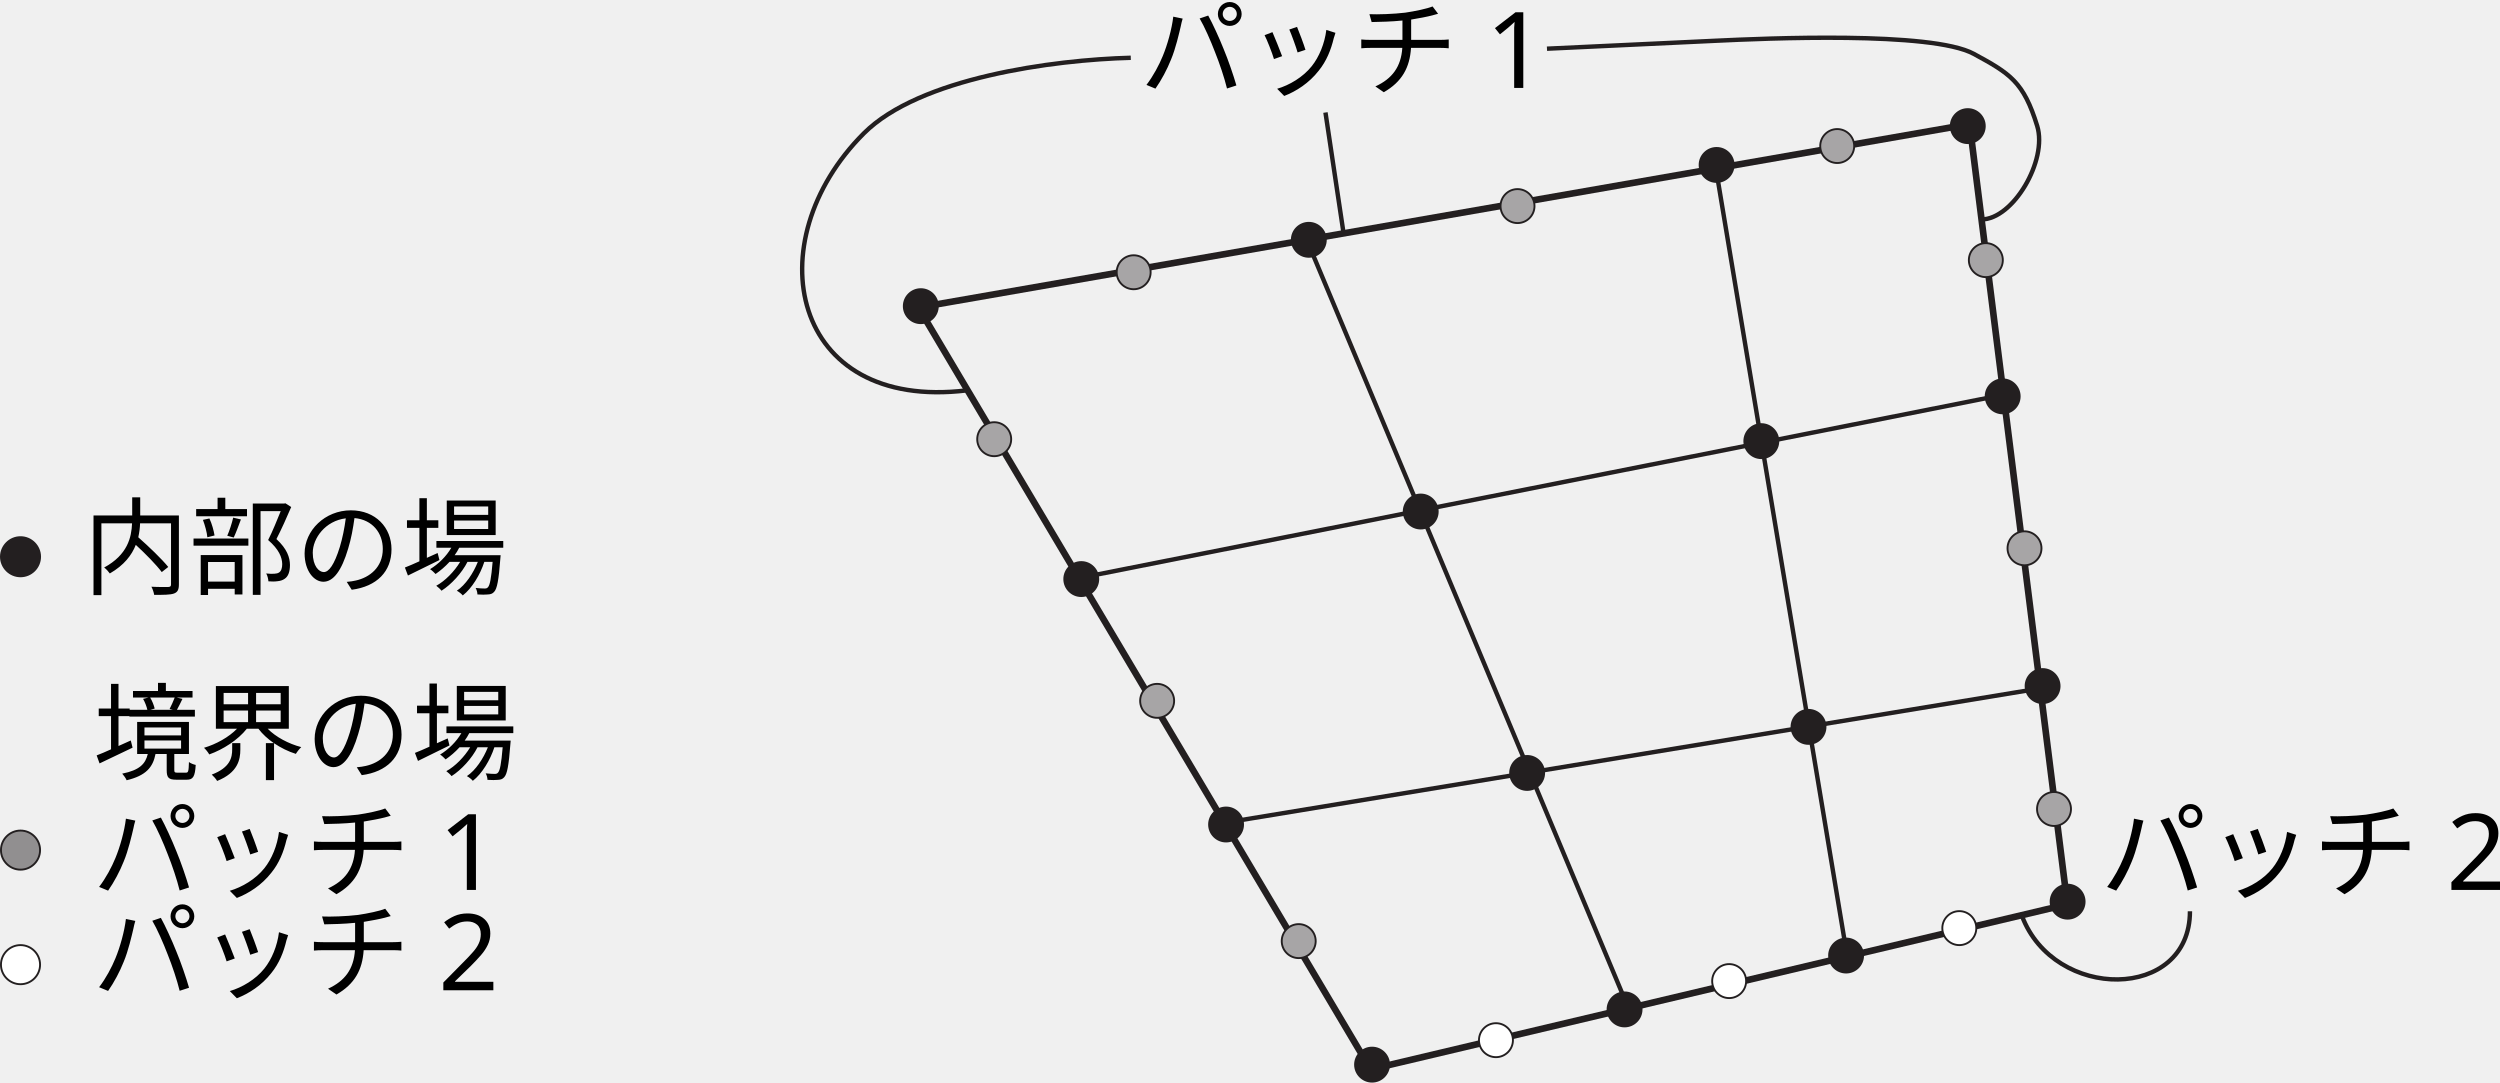
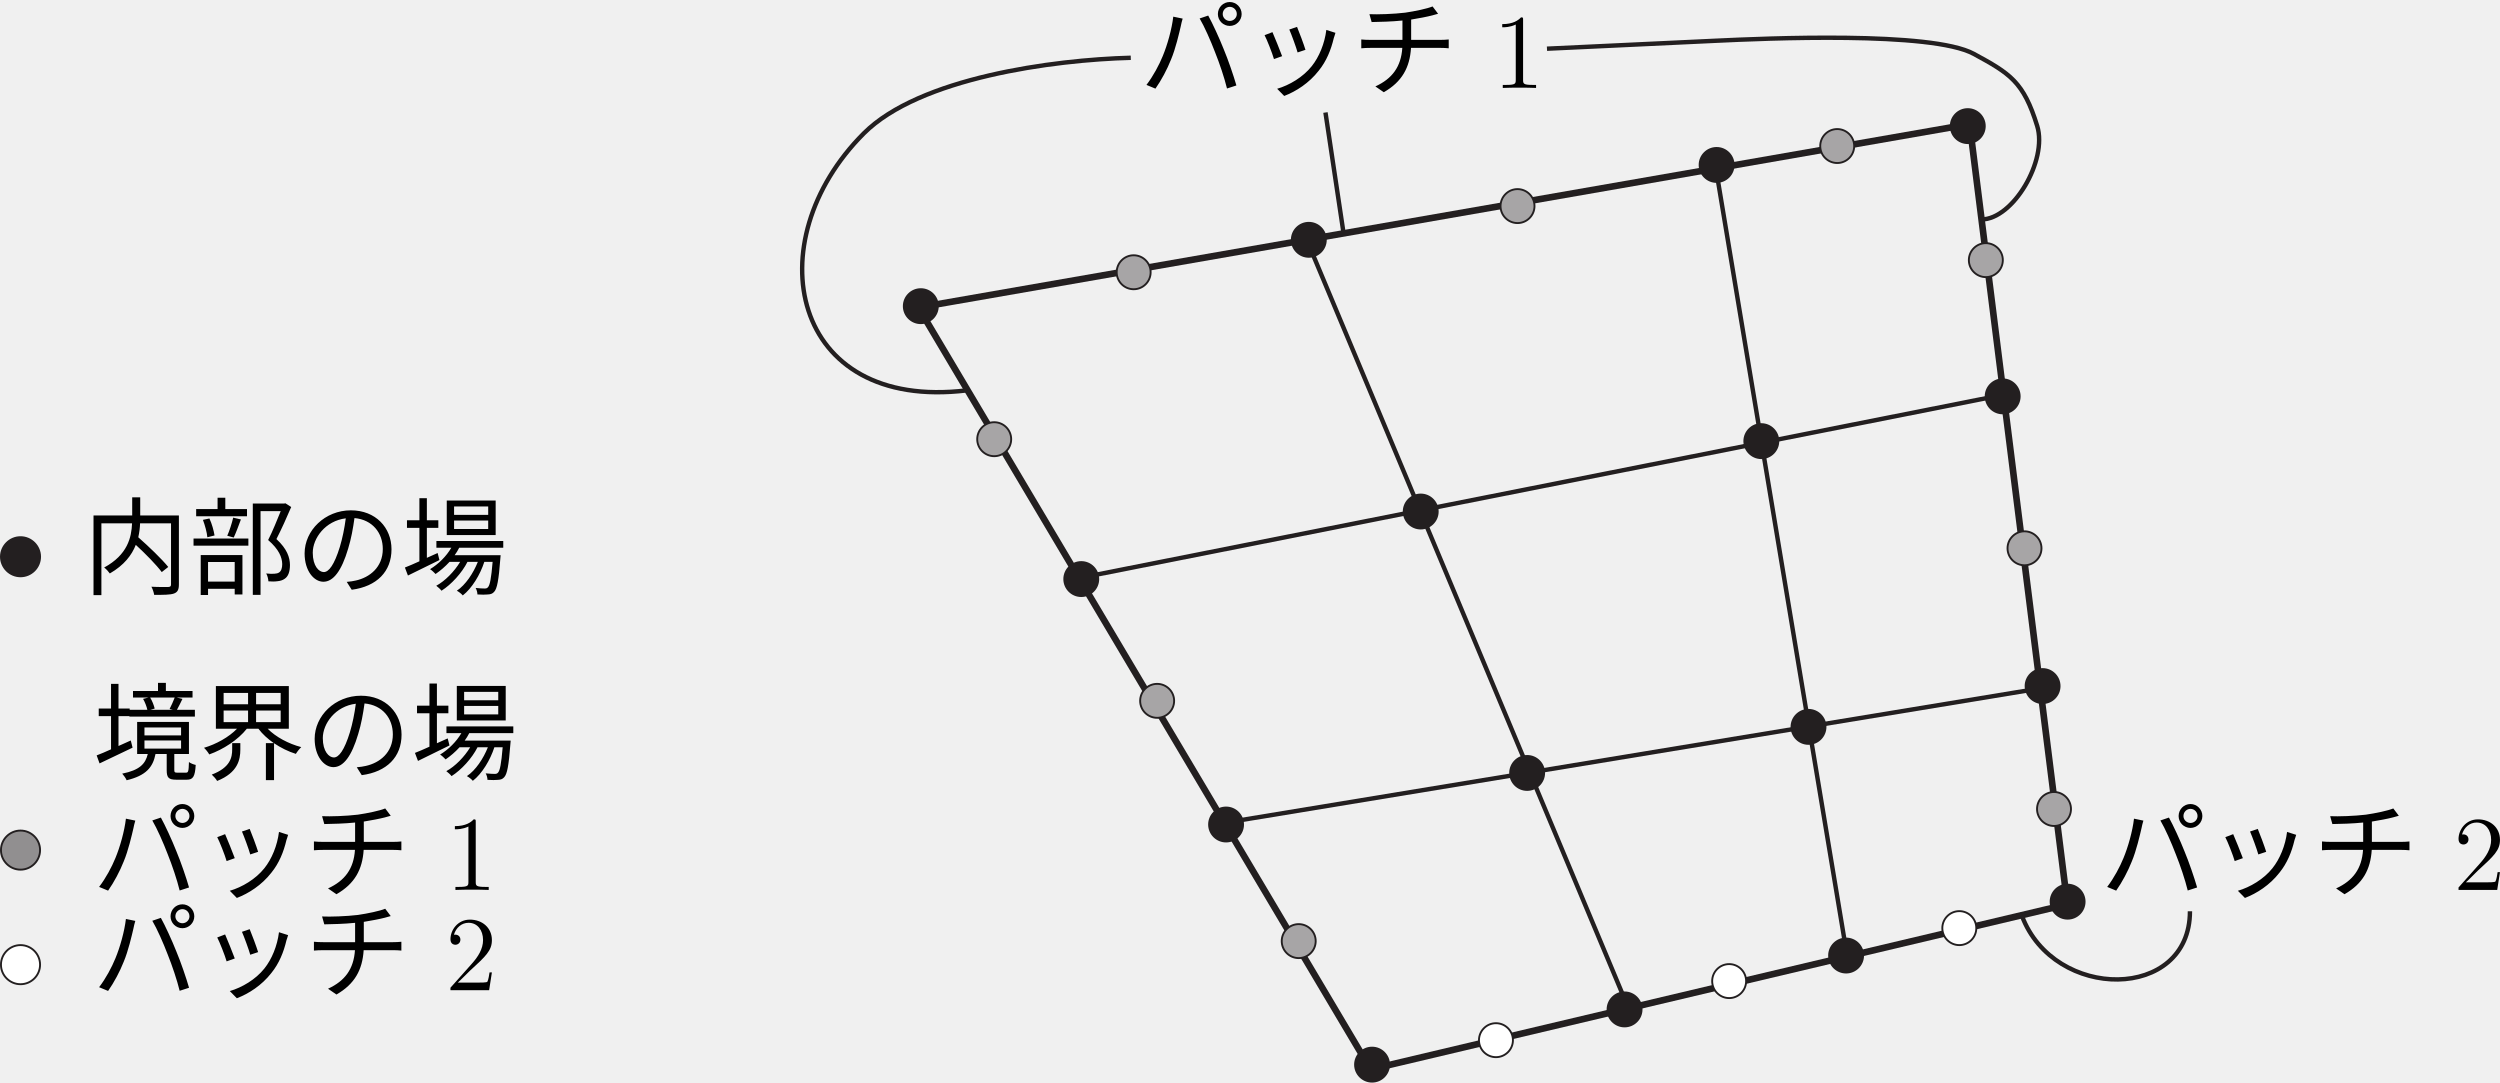
<svg xmlns="http://www.w3.org/2000/svg" id="svg2" version="1.1" width="353.455" height="153.058" xml:space="preserve">
  <defs id="defs6">
    <clipPath clipPathUnits="userSpaceOnUse" id="clipPath30">
      <path d="m 1723.51,5301.95 2490,0 0,1179.8 -2490,0 0,-1179.8 z" id="path32" />
    </clipPath>
    <clipPath clipPathUnits="userSpaceOnUse" id="clipPath256">
      <path d="m 1723.51,3916.75 2490,0 0,1179.81 -2490,0 0,-1179.81 z" id="path258" />
    </clipPath>
    <clipPath clipPathUnits="userSpaceOnUse" id="clipPath500">
      <path d="m 1723.51,2511.25 2490,0 0,1199.96 -2490,0 0,-1199.96 z" id="path502" />
    </clipPath>
  </defs>
  <g id="g10" transform="matrix(1.25,0,0,-1.25,-215.7868,468.1764)">
    <path id="path504" style="fill:#231f20;fill-opacity:1;fill-rule:evenodd;stroke:none" d="m 174.949,313.782 c 1.216,0 2.21,-0.995 2.21,-2.212 0,-1.216 -0.994,-2.211 -2.21,-2.211 -1.218,0 -2.213,0.995 -2.213,2.211 0,1.217 0.995,2.212 2.213,2.212" />
    <path d="m 174.95,313.782 c 1.216,0 2.211,-0.995 2.211,-2.213 0,-1.215 -0.995,-2.21 -2.211,-2.21 -1.217,0 -2.212,0.995 -2.212,2.21 0,1.218 0.995,2.213 2.212,2.213 z" style="fill:none;stroke:#231f20;stroke-width:0.216;stroke-linecap:butt;stroke-linejoin:miter;stroke-miterlimit:2.613;stroke-opacity:1;stroke-dasharray:none" id="path508" />
    <path id="path510" style="fill:#918f90;fill-opacity:1;fill-rule:evenodd;stroke:none" d="m 174.949,280.6 c 1.216,0 2.21,-0.99 2.21,-2.209 0,-1.216 -0.994,-2.214 -2.21,-2.214 -1.218,0 -2.213,0.998 -2.213,2.214 0,1.219 0.995,2.209 2.213,2.209" />
    <path d="m 174.95,280.6 c 1.216,0 2.211,-0.99 2.211,-2.209 0,-1.216 -0.995,-2.213 -2.211,-2.213 -1.217,0 -2.212,0.997 -2.212,2.213 0,1.219 0.995,2.209 2.212,2.209 z" style="fill:none;stroke:#231f20;stroke-width:0.216;stroke-linecap:butt;stroke-linejoin:miter;stroke-miterlimit:2.613;stroke-opacity:1;stroke-dasharray:none" id="path514" />
    <path id="path516" style="fill:#ffffff;fill-opacity:1;fill-rule:evenodd;stroke:none" d="m 174.949,267.644 c 1.216,0 2.21,-0.998 2.21,-2.214 0,-1.218 -0.994,-2.209 -2.21,-2.209 -1.218,0 -2.213,0.991 -2.213,2.209 0,1.216 0.995,2.214 2.213,2.214" />
    <path d="m 174.95,267.644 c 1.216,0 2.211,-0.998 2.211,-2.214 0,-1.217 -0.995,-2.209 -2.211,-2.209 -1.217,0 -2.212,0.992 -2.212,2.209 0,1.216 0.995,2.214 2.212,2.214 z" style="fill:none;stroke:#231f20;stroke-width:0.216;stroke-linecap:butt;stroke-linejoin:miter;stroke-miterlimit:2.613;stroke-opacity:1;stroke-dasharray:none" id="path520" />
    <path d="m 276.511,339.76 118.892,20.738 11.058,-88.246 -78.8,-18.661 -51.151,86.169 z" style="fill:none;stroke:#231f20;stroke-width:0.75;stroke-linecap:butt;stroke-linejoin:miter;stroke-miterlimit:2.613;stroke-opacity:1;stroke-dasharray:none" id="path524" />
    <path d="m 320.404,347.477 36.462,-87.092" style="fill:none;stroke:#231f20;stroke-width:0.5;stroke-linecap:butt;stroke-linejoin:miter;stroke-miterlimit:2.613;stroke-opacity:1;stroke-dasharray:none" id="path528" />
    <path d="m 381.577,266.262 -14.86,89.167" style="fill:none;stroke:#231f20;stroke-width:0.5;stroke-linecap:butt;stroke-linejoin:miter;stroke-miterlimit:2.613;stroke-opacity:1;stroke-dasharray:none" id="path532" />
    <path d="m 294.483,309.117 104.549,20.737" style="fill:none;stroke:#231f20;stroke-width:0.5;stroke-linecap:butt;stroke-linejoin:miter;stroke-miterlimit:2.613;stroke-opacity:1;stroke-dasharray:none" id="path536" />
    <path d="m 311.072,281.469 92.28,15.207" style="fill:none;stroke:#231f20;stroke-width:0.5;stroke-linecap:butt;stroke-linejoin:miter;stroke-miterlimit:2.613;stroke-opacity:1;stroke-dasharray:none" id="path540" />
    <path id="path542" style="fill:#231f20;fill-opacity:1;fill-rule:evenodd;stroke:none" d="m 399.142,331.632 c 1.059,0 1.92,-0.862 1.92,-1.919 0,-1.061 -0.861,-1.922 -1.92,-1.922 -1.059,0 -1.922,0.861 -1.922,1.922 0,1.057 0.863,1.919 1.922,1.919" />
    <path d="m 399.144,331.632 c 1.059,0 1.92,-0.862 1.92,-1.919 0,-1.06 -0.861,-1.922 -1.92,-1.922 -1.059,0 -1.923,0.862 -1.923,1.922 0,1.057 0.864,1.919 1.923,1.919 z" style="fill:none;stroke:#231f20;stroke-width:0.216;stroke-linecap:butt;stroke-linejoin:miter;stroke-miterlimit:2.613;stroke-opacity:1;stroke-dasharray:none" id="path546" />
    <path id="path548" style="fill:#231f20;fill-opacity:1;fill-rule:evenodd;stroke:none" d="m 395.193,362.197 c 1.059,0 1.922,-0.861 1.922,-1.921 0,-1.056 -0.863,-1.919 -1.922,-1.919 -1.058,0 -1.92,0.863 -1.92,1.919 0,1.06 0.862,1.921 1.92,1.921" />
    <path d="m 395.195,362.197 c 1.058,0 1.922,-0.861 1.922,-1.921 0,-1.057 -0.864,-1.92 -1.922,-1.92 -1.058,0 -1.92,0.863 -1.92,1.92 0,1.06 0.862,1.921 1.92,1.921 z" style="fill:none;stroke:#231f20;stroke-width:0.216;stroke-linecap:butt;stroke-linejoin:miter;stroke-miterlimit:2.613;stroke-opacity:1;stroke-dasharray:none" id="path552" />
    <path id="path554" style="fill:#231f20;fill-opacity:1;fill-rule:evenodd;stroke:none" d="m 377.18,294.249 c 1.058,0 1.92,-0.863 1.92,-1.921 0,-1.057 -0.862,-1.921 -1.92,-1.921 -1.059,0 -1.921,0.864 -1.921,1.921 0,1.058 0.862,1.921 1.921,1.921" />
    <path d="m 377.182,294.249 c 1.058,0 1.92,-0.864 1.92,-1.922 0,-1.057 -0.862,-1.921 -1.92,-1.921 -1.058,0 -1.921,0.864 -1.921,1.921 0,1.058 0.863,1.922 1.921,1.922 z" style="fill:none;stroke:#231f20;stroke-width:0.216;stroke-linecap:butt;stroke-linejoin:miter;stroke-miterlimit:2.613;stroke-opacity:1;stroke-dasharray:none" id="path558" />
    <path id="path560" style="fill:#231f20;fill-opacity:1;fill-rule:evenodd;stroke:none" d="m 403.657,298.864 c 1.058,0 1.92,-0.864 1.92,-1.921 0,-1.058 -0.862,-1.922 -1.92,-1.922 -1.059,0 -1.921,0.864 -1.921,1.922 0,1.057 0.862,1.921 1.921,1.921" />
    <path d="m 403.659,298.864 c 1.057,0 1.919,-0.864 1.919,-1.922 0,-1.057 -0.862,-1.921 -1.919,-1.921 -1.059,0 -1.921,0.864 -1.921,1.921 0,1.058 0.862,1.922 1.921,1.922 z" style="fill:none;stroke:#231f20;stroke-width:0.216;stroke-linecap:butt;stroke-linejoin:miter;stroke-miterlimit:2.613;stroke-opacity:1;stroke-dasharray:none" id="path564" />
    <path id="path566" style="fill:#231f20;fill-opacity:1;fill-rule:evenodd;stroke:none" d="m 406.488,274.479 c 1.057,0 1.919,-0.864 1.919,-1.922 0,-1.057 -0.862,-1.921 -1.919,-1.921 -1.059,0 -1.922,0.864 -1.922,1.921 0,1.058 0.863,1.922 1.922,1.922" />
    <path d="m 406.489,274.479 c 1.058,0 1.919,-0.864 1.919,-1.922 0,-1.057 -0.861,-1.921 -1.919,-1.921 -1.059,0 -1.921,0.864 -1.921,1.921 0,1.058 0.862,1.922 1.921,1.922 z" style="fill:none;stroke:#231f20;stroke-width:0.216;stroke-linecap:butt;stroke-linejoin:miter;stroke-miterlimit:2.613;stroke-opacity:1;stroke-dasharray:none" id="path570" />
    <path id="path572" style="fill:#231f20;fill-opacity:1;fill-rule:evenodd;stroke:none" d="m 381.432,268.385 c 1.057,0 1.919,-0.864 1.919,-1.921 0,-1.058 -0.862,-1.921 -1.919,-1.921 -1.059,0 -1.921,0.863 -1.921,1.921 0,1.057 0.862,1.921 1.921,1.921" />
    <path d="m 381.434,268.385 c 1.057,0 1.919,-0.863 1.919,-1.921 0,-1.058 -0.862,-1.921 -1.919,-1.921 -1.059,0 -1.921,0.863 -1.921,1.921 0,1.058 0.862,1.921 1.921,1.921 z" style="fill:none;stroke:#231f20;stroke-width:0.216;stroke-linecap:butt;stroke-linejoin:miter;stroke-miterlimit:2.613;stroke-opacity:1;stroke-dasharray:none" id="path576" />
    <path id="path578" style="fill:#231f20;fill-opacity:1;fill-rule:evenodd;stroke:none" d="m 356.376,262.292 c 1.058,0 1.919,-0.863 1.919,-1.922 0,-1.057 -0.861,-1.921 -1.919,-1.921 -1.059,0 -1.921,0.864 -1.921,1.921 0,1.059 0.862,1.922 1.921,1.922" />
    <path d="m 356.378,262.292 c 1.057,0 1.919,-0.863 1.919,-1.922 0,-1.057 -0.862,-1.921 -1.919,-1.921 -1.059,0 -1.922,0.864 -1.922,1.921 0,1.059 0.863,1.922 1.922,1.922 z" style="fill:none;stroke:#231f20;stroke-width:0.216;stroke-linecap:butt;stroke-linejoin:miter;stroke-miterlimit:2.613;stroke-opacity:1;stroke-dasharray:none" id="path582" />
    <path id="path584" style="fill:#231f20;fill-opacity:1;fill-rule:evenodd;stroke:none" d="m 327.816,256.046 c 1.058,0 1.92,-0.863 1.92,-1.921 0,-1.057 -0.862,-1.921 -1.92,-1.921 -1.057,0 -1.921,0.864 -1.921,1.921 0,1.058 0.864,1.921 1.921,1.921" />
    <path d="m 327.818,256.046 c 1.058,0 1.92,-0.863 1.92,-1.921 0,-1.057 -0.862,-1.922 -1.92,-1.922 -1.057,0 -1.921,0.865 -1.921,1.922 0,1.058 0.864,1.921 1.921,1.921 z" style="fill:none;stroke:#231f20;stroke-width:0.216;stroke-linecap:butt;stroke-linejoin:miter;stroke-miterlimit:2.613;stroke-opacity:1;stroke-dasharray:none" id="path588" />
    <path id="path590" style="fill:#231f20;fill-opacity:1;fill-rule:evenodd;stroke:none" d="m 311.305,283.206 c 1.057,0 1.92,-0.863 1.92,-1.921 0,-1.058 -0.863,-1.921 -1.92,-1.921 -1.058,0 -1.921,0.863 -1.921,1.921 0,1.058 0.863,1.921 1.921,1.921" />
    <path d="m 311.306,283.205 c 1.057,0 1.92,-0.862 1.92,-1.921 0,-1.058 -0.863,-1.92 -1.92,-1.92 -1.058,0 -1.921,0.862 -1.921,1.92 0,1.059 0.863,1.921 1.921,1.921 z" style="fill:none;stroke:#231f20;stroke-width:0.216;stroke-linecap:butt;stroke-linejoin:miter;stroke-miterlimit:2.613;stroke-opacity:1;stroke-dasharray:none" id="path594" />
    <path id="path596" style="fill:#231f20;fill-opacity:1;fill-rule:evenodd;stroke:none" d="m 333.32,318.605 c 1.058,0 1.92,-0.862 1.92,-1.921 0,-1.057 -0.862,-1.92 -1.92,-1.92 -1.058,0 -1.921,0.863 -1.921,1.92 0,1.059 0.863,1.921 1.921,1.921" />
    <path d="m 333.322,318.606 c 1.057,0 1.92,-0.863 1.92,-1.922 0,-1.057 -0.863,-1.92 -1.92,-1.92 -1.058,0 -1.921,0.863 -1.921,1.92 0,1.059 0.863,1.922 1.921,1.922 z" style="fill:none;stroke:#231f20;stroke-width:0.216;stroke-linecap:butt;stroke-linejoin:miter;stroke-miterlimit:2.613;stroke-opacity:1;stroke-dasharray:none" id="path600" />
    <path id="path602" style="fill:#231f20;fill-opacity:1;fill-rule:evenodd;stroke:none" d="m 371.844,326.566 c 1.058,0 1.92,-0.862 1.92,-1.921 0,-1.057 -0.862,-1.92 -1.92,-1.92 -1.057,0 -1.921,0.863 -1.921,1.92 0,1.059 0.864,1.921 1.921,1.921" />
    <path d="m 371.845,326.567 c 1.058,0 1.92,-0.863 1.92,-1.922 0,-1.057 -0.862,-1.92 -1.92,-1.92 -1.057,0 -1.921,0.863 -1.921,1.92 0,1.059 0.864,1.922 1.921,1.922 z" style="fill:none;stroke:#231f20;stroke-width:0.216;stroke-linecap:butt;stroke-linejoin:miter;stroke-miterlimit:2.613;stroke-opacity:1;stroke-dasharray:none" id="path606" />
    <path id="path608" style="fill:#231f20;fill-opacity:1;fill-rule:evenodd;stroke:none" d="m 294.926,310.966 c 1.059,0 1.919,-0.864 1.919,-1.922 0,-1.058 -0.86,-1.92 -1.919,-1.92 -1.058,0 -1.92,0.862 -1.92,1.92 0,1.058 0.862,1.922 1.92,1.922" />
    <path d="m 294.927,310.966 c 1.059,0 1.919,-0.865 1.919,-1.922 0,-1.058 -0.86,-1.92 -1.919,-1.92 -1.058,0 -1.92,0.862 -1.92,1.92 0,1.057 0.862,1.922 1.92,1.922 z" style="fill:none;stroke:#231f20;stroke-width:0.216;stroke-linecap:butt;stroke-linejoin:miter;stroke-miterlimit:2.613;stroke-opacity:1;stroke-dasharray:none" id="path612" />
    <path id="path614" style="fill:#231f20;fill-opacity:1;fill-rule:evenodd;stroke:none" d="m 276.777,341.833 c 1.056,0 1.921,-0.864 1.921,-1.921 0,-1.058 -0.865,-1.921 -1.921,-1.921 -1.06,0 -1.922,0.863 -1.922,1.921 0,1.057 0.862,1.921 1.922,1.921" />
    <path d="m 276.778,341.833 c 1.057,0 1.921,-0.863 1.921,-1.921 0,-1.057 -0.864,-1.921 -1.921,-1.921 -1.06,0 -1.922,0.864 -1.922,1.921 0,1.058 0.862,1.921 1.922,1.921 z" style="fill:none;stroke:#231f20;stroke-width:0.216;stroke-linecap:butt;stroke-linejoin:miter;stroke-miterlimit:2.613;stroke-opacity:1;stroke-dasharray:none" id="path618" />
    <path id="path620" style="fill:#ffffff;fill-opacity:1;fill-rule:evenodd;stroke:none" d="m 341.83,258.811 c 1.056,0 1.92,-0.862 1.92,-1.921 0,-1.057 -0.864,-1.92 -1.92,-1.92 -1.059,0 -1.922,0.863 -1.922,1.92 0,1.059 0.863,1.921 1.922,1.921" />
    <path d="m 341.832,258.811 c 1.056,0 1.919,-0.862 1.919,-1.921 0,-1.057 -0.863,-1.92 -1.919,-1.92 -1.059,0 -1.923,0.863 -1.923,1.92 0,1.059 0.864,1.921 1.923,1.921 z" style="fill:none;stroke:#231f20;stroke-width:0.216;stroke-linecap:butt;stroke-linejoin:miter;stroke-miterlimit:2.613;stroke-opacity:1;stroke-dasharray:none" id="path624" />
    <path id="path626" style="fill:#ffffff;fill-opacity:1;fill-rule:evenodd;stroke:none" d="m 368.207,265.495 c 1.055,0 1.918,-0.863 1.918,-1.922 0,-1.057 -0.863,-1.921 -1.918,-1.921 -1.059,0 -1.922,0.864 -1.922,1.921 0,1.059 0.863,1.922 1.922,1.922" />
    <path d="m 368.208,265.495 c 1.056,0 1.918,-0.862 1.918,-1.922 0,-1.057 -0.862,-1.921 -1.918,-1.921 -1.059,0 -1.922,0.864 -1.922,1.921 0,1.06 0.863,1.922 1.922,1.922 z" style="fill:none;stroke:#231f20;stroke-width:0.216;stroke-linecap:butt;stroke-linejoin:miter;stroke-miterlimit:2.613;stroke-opacity:1;stroke-dasharray:none" id="path630" />
    <path id="path632" style="fill:#a7a5a6;fill-opacity:1;fill-rule:evenodd;stroke:none" d="m 404.949,284.961 c 1.056,0 1.919,-0.865 1.919,-1.922 0,-1.056 -0.863,-1.919 -1.919,-1.919 -1.058,0 -1.921,0.863 -1.921,1.919 0,1.057 0.863,1.922 1.921,1.922" />
    <path d="m 404.951,284.961 c 1.056,0 1.919,-0.865 1.919,-1.922 0,-1.056 -0.863,-1.92 -1.919,-1.92 -1.059,0 -1.922,0.864 -1.922,1.92 0,1.057 0.863,1.922 1.922,1.922 z" style="fill:none;stroke:#231f20;stroke-width:0.216;stroke-linecap:butt;stroke-linejoin:miter;stroke-miterlimit:2.613;stroke-opacity:1;stroke-dasharray:none" id="path636" />
    <path id="path638" style="fill:#a7a5a6;fill-opacity:1;fill-rule:evenodd;stroke:none" d="m 401.612,314.446 c 1.056,0 1.919,-0.862 1.919,-1.919 0,-1.059 -0.863,-1.922 -1.919,-1.922 -1.06,0 -1.922,0.863 -1.922,1.922 0,1.057 0.862,1.919 1.922,1.919" />
    <path d="m 401.613,314.446 c 1.057,0 1.92,-0.862 1.92,-1.92 0,-1.058 -0.863,-1.921 -1.92,-1.921 -1.06,0 -1.921,0.863 -1.921,1.921 0,1.058 0.861,1.92 1.921,1.92 z" style="fill:none;stroke:#231f20;stroke-width:0.216;stroke-linecap:butt;stroke-linejoin:miter;stroke-miterlimit:2.613;stroke-opacity:1;stroke-dasharray:none" id="path642" />
    <path id="path644" style="fill:#a7a5a6;fill-opacity:1;fill-rule:evenodd;stroke:none" d="m 397.239,347.041 c 1.057,0 1.92,-0.863 1.92,-1.92 0,-1.06 -0.863,-1.921 -1.92,-1.921 -1.059,0 -1.923,0.861 -1.923,1.921 0,1.057 0.864,1.92 1.923,1.92" />
    <path d="m 397.24,347.04 c 1.057,0 1.921,-0.862 1.921,-1.919 0,-1.06 -0.864,-1.922 -1.921,-1.922 -1.058,0 -1.922,0.862 -1.922,1.922 0,1.057 0.864,1.919 1.922,1.919 z" style="fill:none;stroke:#231f20;stroke-width:0.216;stroke-linecap:butt;stroke-linejoin:miter;stroke-miterlimit:2.613;stroke-opacity:1;stroke-dasharray:none" id="path648" />
    <path id="path650" style="fill:#a7a5a6;fill-opacity:1;fill-rule:evenodd;stroke:none" d="m 380.427,359.943 c 1.059,0 1.92,-0.861 1.92,-1.92 0,-1.059 -0.861,-1.919 -1.92,-1.919 -1.059,0 -1.922,0.86 -1.922,1.919 0,1.059 0.863,1.92 1.922,1.92" />
    <path d="m 380.429,359.943 c 1.059,0 1.92,-0.862 1.92,-1.921 0,-1.059 -0.861,-1.919 -1.92,-1.919 -1.059,0 -1.921,0.86 -1.921,1.919 0,1.059 0.862,1.921 1.921,1.921 z" style="fill:none;stroke:#231f20;stroke-width:0.216;stroke-linecap:butt;stroke-linejoin:miter;stroke-miterlimit:2.613;stroke-opacity:1;stroke-dasharray:none" id="path654" />
    <path id="path656" style="fill:#a7a5a6;fill-opacity:1;fill-rule:evenodd;stroke:none" d="m 344.267,353.152 c 1.058,0 1.921,-0.862 1.921,-1.92 0,-1.058 -0.863,-1.921 -1.921,-1.921 -1.058,0 -1.921,0.863 -1.921,1.921 0,1.058 0.863,1.92 1.921,1.92" />
    <path d="m 344.269,353.152 c 1.058,0 1.921,-0.862 1.921,-1.921 0,-1.058 -0.863,-1.921 -1.921,-1.921 -1.058,0 -1.921,0.863 -1.921,1.921 0,1.059 0.863,1.921 1.921,1.921 z" style="fill:none;stroke:#231f20;stroke-width:0.216;stroke-linecap:butt;stroke-linejoin:miter;stroke-miterlimit:2.613;stroke-opacity:1;stroke-dasharray:none" id="path660" />
    <path id="path662" style="fill:#a7a5a6;fill-opacity:1;fill-rule:evenodd;stroke:none" d="m 300.852,345.669 c 1.059,0 1.92,-0.862 1.92,-1.921 0,-1.058 -0.861,-1.921 -1.92,-1.921 -1.057,0 -1.92,0.863 -1.92,1.921 0,1.059 0.863,1.921 1.92,1.921" />
    <path d="m 300.853,345.668 c 1.06,0 1.92,-0.861 1.92,-1.92 0,-1.058 -0.86,-1.921 -1.92,-1.921 -1.057,0 -1.92,0.863 -1.92,1.921 0,1.059 0.863,1.92 1.92,1.92 z" style="fill:none;stroke:#231f20;stroke-width:0.216;stroke-linecap:butt;stroke-linejoin:miter;stroke-miterlimit:2.613;stroke-opacity:1;stroke-dasharray:none" id="path666" />
    <path id="path668" style="fill:#a7a5a6;fill-opacity:1;fill-rule:evenodd;stroke:none" d="m 285.077,326.786 c 1.059,0 1.922,-0.863 1.922,-1.921 0,-1.058 -0.863,-1.921 -1.922,-1.921 -1.057,0 -1.92,0.863 -1.92,1.921 0,1.058 0.863,1.921 1.92,1.921" />
    <path d="m 285.078,326.786 c 1.059,0 1.922,-0.863 1.922,-1.921 0,-1.058 -0.863,-1.921 -1.922,-1.921 -1.057,0 -1.919,0.863 -1.919,1.921 0,1.058 0.862,1.921 1.919,1.921 z" style="fill:none;stroke:#231f20;stroke-width:0.216;stroke-linecap:butt;stroke-linejoin:miter;stroke-miterlimit:2.613;stroke-opacity:1;stroke-dasharray:none" id="path672" />
    <path id="path674" style="fill:#a7a5a6;fill-opacity:1;fill-rule:evenodd;stroke:none" d="m 303.507,297.193 c 1.059,0 1.922,-0.864 1.922,-1.922 0,-1.059 -0.863,-1.92 -1.922,-1.92 -1.058,0 -1.921,0.861 -1.921,1.92 0,1.058 0.863,1.922 1.921,1.922" />
    <path d="m 303.508,297.192 c 1.059,0 1.922,-0.864 1.922,-1.921 0,-1.059 -0.863,-1.92 -1.922,-1.92 -1.058,0 -1.921,0.861 -1.921,1.92 0,1.057 0.863,1.921 1.921,1.921 z" style="fill:none;stroke:#231f20;stroke-width:0.216;stroke-linecap:butt;stroke-linejoin:miter;stroke-miterlimit:2.613;stroke-opacity:1;stroke-dasharray:none" id="path678" />
    <path id="path680" style="fill:#a7a5a6;fill-opacity:1;fill-rule:evenodd;stroke:none" d="m 319.52,270.017 c 1.058,0 1.921,-0.863 1.921,-1.921 0,-1.058 -0.863,-1.921 -1.921,-1.921 -1.058,0 -1.921,0.863 -1.921,1.921 0,1.058 0.863,1.921 1.921,1.921" />
    <path d="m 319.521,270.017 c 1.058,0 1.921,-0.863 1.921,-1.921 0,-1.058 -0.863,-1.921 -1.921,-1.921 -1.058,0 -1.921,0.863 -1.921,1.921 0,1.058 0.863,1.921 1.921,1.921 z" style="fill:none;stroke:#231f20;stroke-width:0.216;stroke-linecap:butt;stroke-linejoin:miter;stroke-miterlimit:2.613;stroke-opacity:1;stroke-dasharray:none" id="path684" />
    <path id="path686" style="fill:#ffffff;fill-opacity:1;fill-rule:evenodd;stroke:none" d="m 394.238,271.486 c 1.058,0 1.92,-0.863 1.92,-1.92 0,-1.059 -0.862,-1.923 -1.92,-1.923 -1.06,0 -1.922,0.864 -1.922,1.923 0,1.057 0.862,1.92 1.922,1.92" />
    <path d="m 394.24,271.487 c 1.058,0 1.92,-0.864 1.92,-1.921 0,-1.059 -0.862,-1.922 -1.92,-1.922 -1.06,0 -1.923,0.863 -1.923,1.922 0,1.057 0.863,1.921 1.923,1.921 z" style="fill:none;stroke:#231f20;stroke-width:0.216;stroke-linecap:butt;stroke-linejoin:miter;stroke-miterlimit:2.613;stroke-opacity:1;stroke-dasharray:none" id="path690" />
    <path id="path692" style="fill:#231f20;fill-opacity:1;fill-rule:evenodd;stroke:none" d="m 366.786,357.805 c 1.058,0 1.922,-0.862 1.922,-1.921 0,-1.057 -0.864,-1.92 -1.922,-1.92 -1.058,0 -1.92,0.863 -1.92,1.92 0,1.059 0.862,1.921 1.92,1.921" />
    <path d="m 366.787,357.805 c 1.058,0 1.922,-0.862 1.922,-1.921 0,-1.057 -0.864,-1.92 -1.922,-1.92 -1.058,0 -1.92,0.863 -1.92,1.92 0,1.059 0.862,1.921 1.92,1.921 z" style="fill:none;stroke:#231f20;stroke-width:0.216;stroke-linecap:butt;stroke-linejoin:miter;stroke-miterlimit:2.613;stroke-opacity:1;stroke-dasharray:none" id="path696" />
    <path id="path698" style="fill:#231f20;fill-opacity:1;fill-rule:evenodd;stroke:none" d="m 320.664,349.338 c 1.057,0 1.92,-0.862 1.92,-1.919 0,-1.059 -0.863,-1.922 -1.92,-1.922 -1.059,0 -1.921,0.863 -1.921,1.922 0,1.057 0.862,1.919 1.921,1.919" />
    <path d="m 320.665,349.337 c 1.057,0 1.92,-0.861 1.92,-1.919 0,-1.058 -0.863,-1.921 -1.92,-1.921 -1.059,0 -1.921,0.863 -1.921,1.921 0,1.058 0.862,1.919 1.921,1.919 z" style="fill:none;stroke:#231f20;stroke-width:0.216;stroke-linecap:butt;stroke-linejoin:miter;stroke-miterlimit:2.613;stroke-opacity:1;stroke-dasharray:none" id="path702" />
    <path id="path704" style="fill:#231f20;fill-opacity:1;fill-rule:evenodd;stroke:none" d="m 345.357,289.037 c 1.056,0 1.92,-0.862 1.92,-1.92 0,-1.058 -0.864,-1.921 -1.92,-1.921 -1.059,0 -1.921,0.863 -1.921,1.921 0,1.058 0.862,1.92 1.921,1.92" />
    <path d="m 345.359,289.036 c 1.056,0 1.919,-0.861 1.919,-1.919 0,-1.058 -0.863,-1.921 -1.919,-1.921 -1.06,0 -1.921,0.863 -1.921,1.921 0,1.058 0.861,1.919 1.921,1.919 z" style="fill:none;stroke:#231f20;stroke-width:0.216;stroke-linecap:butt;stroke-linejoin:miter;stroke-miterlimit:2.613;stroke-opacity:1;stroke-dasharray:none" id="path708" />
    <path d="m 324.619,347.997 -2.073,13.82" style="fill:none;stroke:#231f20;stroke-width:0.5;stroke-linecap:butt;stroke-linejoin:miter;stroke-miterlimit:2.613;stroke-opacity:1;stroke-dasharray:none" id="path716" />
    <path d="m 401.322,270.952 c 3.629,-9.674 19.003,-9.674 19.003,0.519" style="fill:none;stroke:#231f20;stroke-width:0.5;stroke-linecap:butt;stroke-linejoin:miter;stroke-miterlimit:2.613;stroke-opacity:1;stroke-dasharray:none" id="path724" />
    <path style="fill:none;stroke:#231f20;stroke-width:0.5;stroke-linecap:butt;stroke-linejoin:miter;stroke-miterlimit:2.613;stroke-opacity:1;stroke-dasharray:none" d="m 281.994,330.389 c -19.941,-2.422 -23.962,16.771 -11.661,29.069 6.287,6.287 21.416,8.318 30.194,8.548" id="path200" />
    <path style="fill:none;stroke:#231f20;stroke-width:0.5;stroke-linecap:butt;stroke-linejoin:miter;stroke-miterlimit:2.613;stroke-opacity:1;stroke-dasharray:none" d="m 347.6,369.032 19.071,0.899 c 5.458,0.258 24.421,1.114 29.205,-1.483 4.097,-2.226 5.636,-3.153 7.173,-8.159 1.196,-3.893 -2.733,-10.569 -6.319,-10.569" id="path6254" />
    <text xml:space="preserve" style="font-size:12px;font-style:normal;font-variant:normal;font-weight:normal;font-stretch:normal;text-align:start;line-height:125%;letter-spacing:0px;word-spacing:0px;writing-mode:lr-tb;text-anchor:start;fill:#000000;fill-opacity:1;stroke:none;font-family:IPAMincho;-inkscape-font-specification:IPAMincho" x="301.534" y="-364.592" id="text4712" transform="scale(1,-1)">
-       <tspan id="tspan4714" x="301.534" y="-364.592">パッチ<tspan style="font-size:12px;font-style:normal;font-variant:normal;font-weight:normal;font-stretch:normal;text-align:start;line-height:125%;writing-mode:lr-tb;text-anchor:start;font-family:cmr12;-inkscape-font-specification:cmr12" id="tspan4716"> 1</tspan>
+       <tspan id="tspan4714" x="301.534" y="-364.592">パッチ<tspan style="font-size:12px;font-style:normal;font-variant:normal;font-weight:normal;font-stretch:normal;text-align:start;line-height:125%;writing-mode:lr-tb;text-anchor:start;font-family:LMRoman12;-inkscape-font-specification:LMRoman12" id="tspan4716"> 1</tspan>
      </tspan>
    </text>
    <text id="text4718" y="-273.881" x="410.2" style="font-size:12px;font-style:normal;font-variant:normal;font-weight:normal;font-stretch:normal;text-align:start;line-height:125%;letter-spacing:0px;word-spacing:0px;writing-mode:lr-tb;text-anchor:start;fill:#000000;fill-opacity:1;stroke:none;font-family:IPAMincho;-inkscape-font-specification:IPAMincho" xml:space="preserve" transform="scale(1,-1)">
-       <tspan y="-273.881" x="410.2" id="tspan4720">パッチ<tspan id="tspan4722" style="font-size:12px;font-style:normal;font-variant:normal;font-weight:normal;font-stretch:normal;text-align:start;line-height:125%;writing-mode:lr-tb;text-anchor:start;font-family:cmr12;-inkscape-font-specification:cmr12"> 2</tspan>
+       <tspan y="-273.881" x="410.2" id="tspan4720">パッチ<tspan id="tspan4722" style="font-size:12px;font-style:normal;font-variant:normal;font-weight:normal;font-stretch:normal;text-align:start;line-height:125%;writing-mode:lr-tb;text-anchor:start;font-family:LMRoman12;-inkscape-font-specification:LMRoman12"> 2</tspan>
      </tspan>
    </text>
    <text id="text5990" y="-273.881" x="183.073" style="font-size:12px;font-style:normal;font-variant:normal;font-weight:normal;font-stretch:normal;text-align:start;line-height:125%;letter-spacing:0px;word-spacing:0px;writing-mode:lr-tb;text-anchor:start;fill:#000000;fill-opacity:1;stroke:none;font-family:IPAMincho;-inkscape-font-specification:IPAMincho" xml:space="preserve" transform="scale(1,-1)">
-       <tspan y="-273.881" x="183.073" id="tspan5992">パッチ<tspan id="tspan5994" style="font-size:12px;font-style:normal;font-variant:normal;font-weight:normal;font-stretch:normal;text-align:start;line-height:125%;writing-mode:lr-tb;text-anchor:start;font-family:cmr12;-inkscape-font-specification:cmr12"> 1</tspan>
+       <tspan y="-273.881" x="183.073" id="tspan5992">パッチ<tspan id="tspan5994" style="font-size:12px;font-style:normal;font-variant:normal;font-weight:normal;font-stretch:normal;text-align:start;line-height:125%;writing-mode:lr-tb;text-anchor:start;font-family:LMRoman12;-inkscape-font-specification:LMRoman12"> 1</tspan>
      </tspan>
    </text>
    <text xml:space="preserve" style="font-size:12px;font-style:normal;font-variant:normal;font-weight:normal;font-stretch:normal;text-align:start;line-height:125%;letter-spacing:0px;word-spacing:0px;writing-mode:lr-tb;text-anchor:start;fill:#000000;fill-opacity:1;stroke:none;font-family:IPAMincho;-inkscape-font-specification:IPAMincho" x="183.073" y="-262.541" id="text5996" transform="scale(1,-1)">
-       <tspan id="tspan5998" x="183.073" y="-262.541">パッチ<tspan style="font-size:12px;font-style:normal;font-variant:normal;font-weight:normal;font-stretch:normal;text-align:start;line-height:125%;writing-mode:lr-tb;text-anchor:start;font-family:cmr12;-inkscape-font-specification:cmr12" id="tspan6000"> 2</tspan>
+       <tspan id="tspan5998" x="183.073" y="-262.541">パッチ<tspan style="font-size:12px;font-style:normal;font-variant:normal;font-weight:normal;font-stretch:normal;text-align:start;line-height:125%;writing-mode:lr-tb;text-anchor:start;font-family:LMRoman12;-inkscape-font-specification:LMRoman12" id="tspan6000"> 2</tspan>
      </tspan>
    </text>
    <text xml:space="preserve" style="font-size:12px;font-style:normal;font-variant:normal;font-weight:normal;font-stretch:normal;text-align:start;line-height:125%;letter-spacing:0px;word-spacing:0px;writing-mode:lr-tb;text-anchor:start;fill:#000000;fill-opacity:1;stroke:none;font-family:IPAMincho;-inkscape-font-specification:IPAMincho" x="182.019" y="-308.208" id="text6002" transform="scale(1,-1)">
      <tspan x="182.019" y="-308.208" id="tspan6012">内部の場</tspan>
    </text>
    <text id="text6015" y="-287.241" x="183.157" style="font-size:12px;font-style:normal;font-variant:normal;font-weight:normal;font-stretch:normal;text-align:start;line-height:125%;letter-spacing:0px;word-spacing:0px;writing-mode:lr-tb;text-anchor:start;fill:#000000;fill-opacity:1;stroke:none;font-family:IPAMincho;-inkscape-font-specification:IPAMincho" xml:space="preserve" transform="scale(1,-1)">
      <tspan id="tspan6019" y="-287.241" x="183.157">境界の場</tspan>
    </text>
  </g>
</svg>
